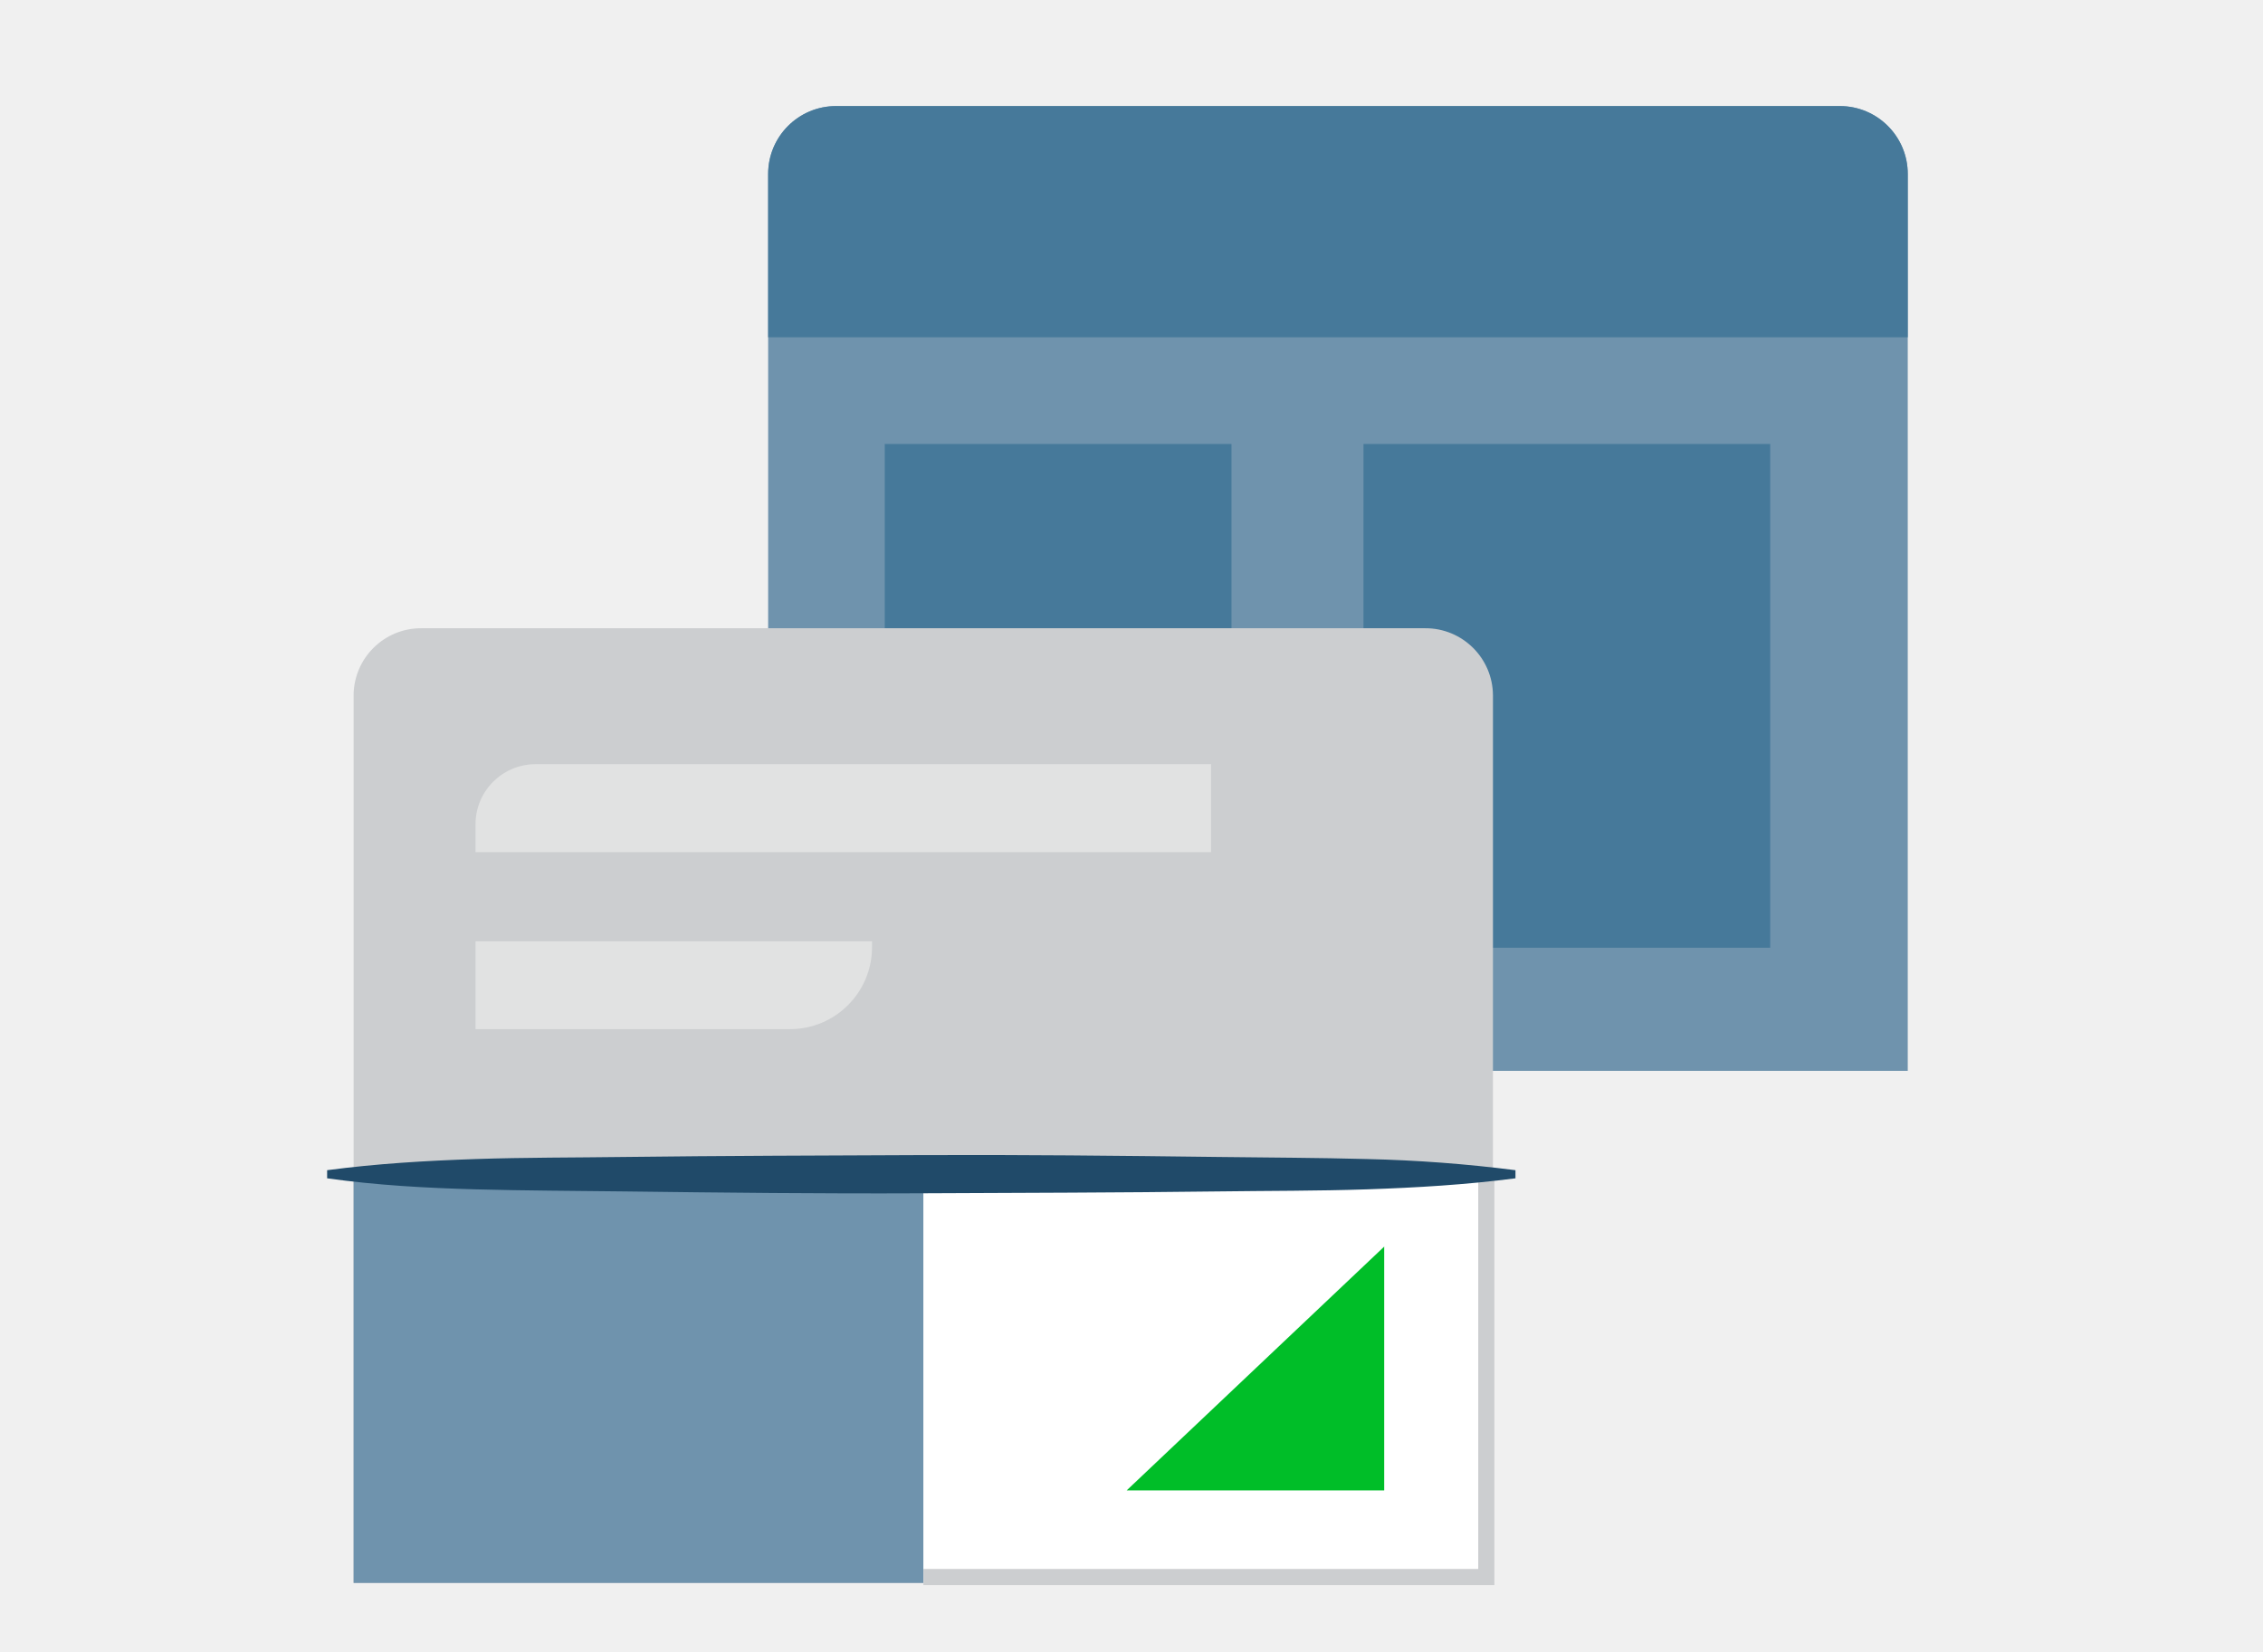
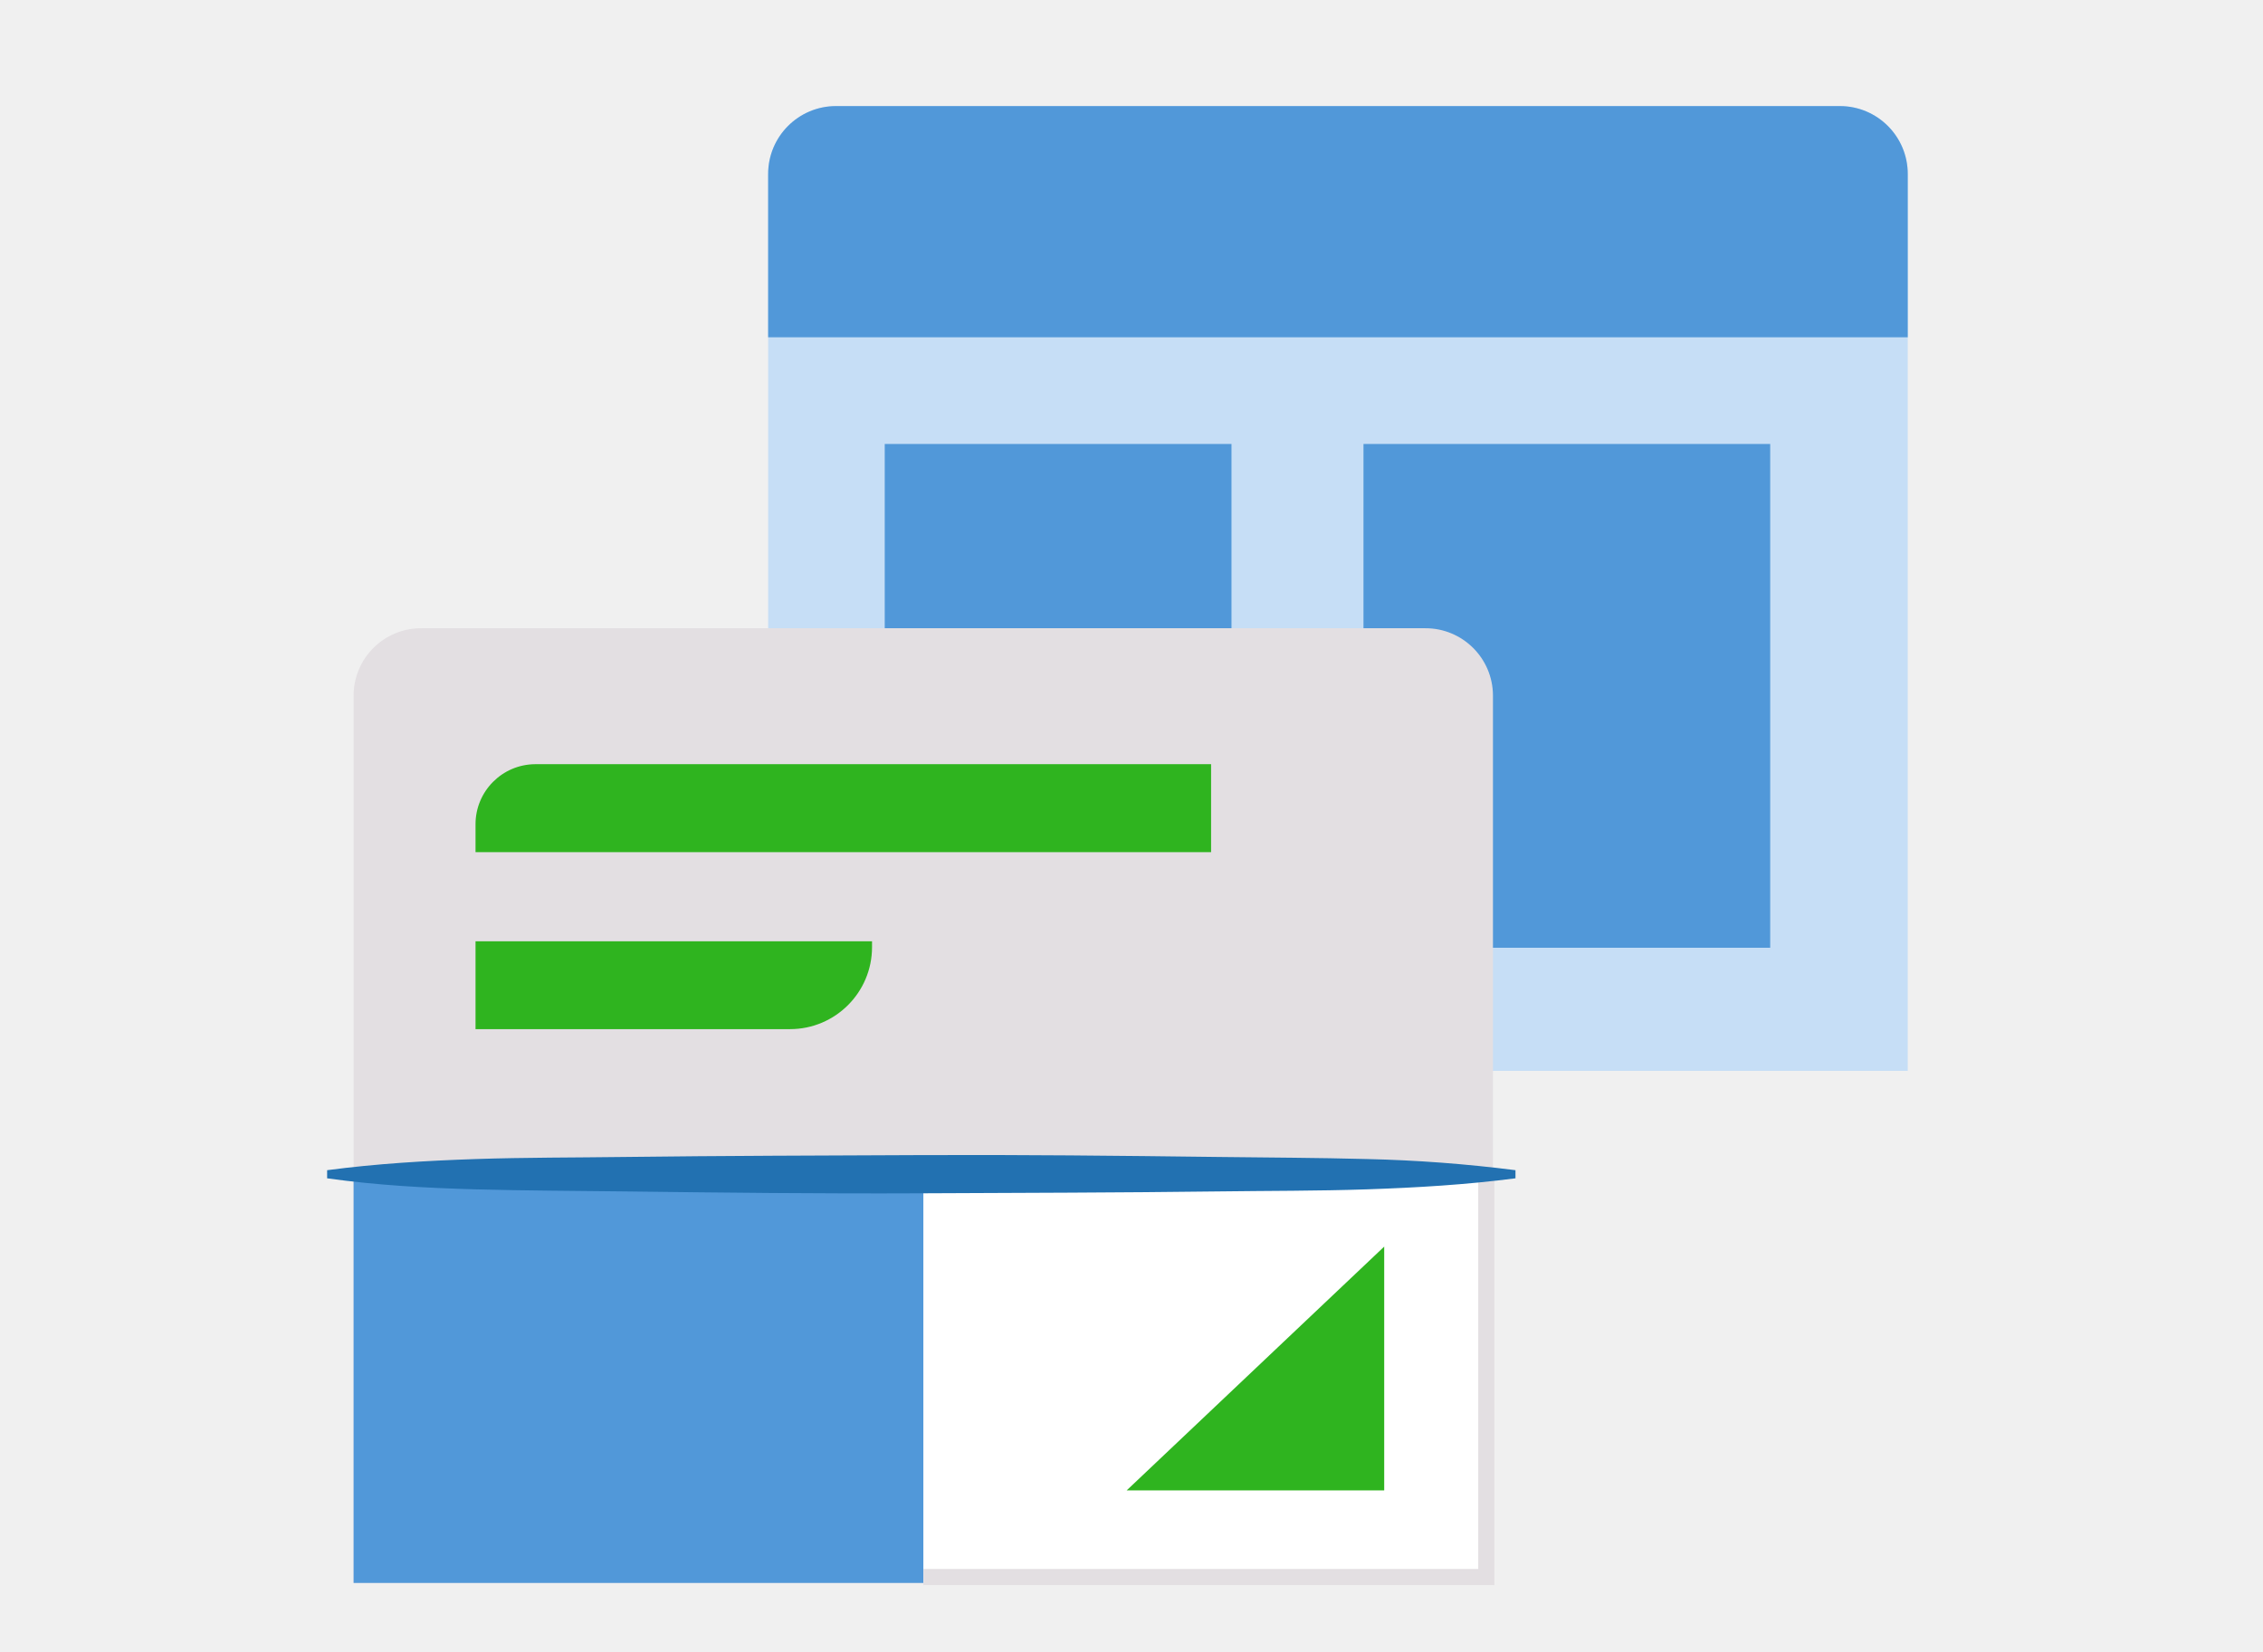
<svg xmlns="http://www.w3.org/2000/svg" viewBox="0 0 1600 1168">
  <defs>
-     <style>.cls-1{fill:#6F93AD}.cls-2{fill:#46799A}.cls-3{fill:#CCCED0}.cls-4{fill:#E1E2E2}.cls-5{fill:#fff}.cls-6,.cls-9{fill:none}.cls-6{stroke:#CCCED0;stroke-miterlimit:10;stroke-width:11.41px}.cls-7{fill:#00be28}.cls-8{fill:#204A69}</style>
+     <style>.c1{fill:#2271B1;}.c2{fill:#5198D9;}.c3{fill:#C6DEF6;}.c5{fill:#2FB41F;}.c8{fill:#E3DFE2;}.c9{fill:#FFF;}.c10{fill:none;}.s1{stroke:#E3DFE2;stroke-miterlimit:10;stroke-width:11.41px;}</style>
  </defs>
  <g id="jetpack-themes">
-     <g id="Layer_2" data-name="Layer 2">
-       <g id="Layer_1-2" data-name="Layer 1-2">
-         <path class="cls-1" d="M543.1 757.13V123a48 48 0 0 1 48-48h709.73a48 48 0 0 1 48 48v634.13z" />
-         <path class="cls-2" d="M625.53 313.91H870.7v337.68H625.53zm338.49 0h287.56v356.15H964zM543.1 238.47V123a48 48 0 0 1 48-48h709.73a48 48 0 0 1 48 48v115.47z" />
-         <path class="cls-3" d="M250 1119.17V491.65a47.69 47.69 0 0 1 47.91-47.47h709.81a47.69 47.69 0 0 1 47.84 47.47v627.52z" />
-         <path class="cls-4" d="M856.27 602.5H336.21v-19.65a42.47 42.47 0 0 1 42.17-42.55h477.89zM558.55 727.62H336.21V665.5h280.34v4.12a58 58 0 0 1-58 58z" />
-         <path class="cls-1" d="M250 830.51h426.32v288.66H250z" />
-         <path class="cls-5" d="M652.84 830.51h398v288.66h-398z" />
-         <path class="cls-6" d="M1050.87 830.51V1115h-398" />
-         <path class="cls-7" d="M978.67 881.37v172.37H796.58" />
-         <path class="cls-8" d="M1071.48 833.09c-35 4.56-70.07 6.62-105 7.8s-70.07 1-105 1.47c-70.07.89-139.84 1-210.13 1.33s-139.84-.44-210.06-1.33c-35-.44-70-.51-105-1.47s-70-2.87-105-7.8v-5.74c35-4.64 70-6.7 105-7.88s70.06-1 105-1.47c70.07-.88 139.85-1 210.06-1.32s139.84.44 210.13 1.32c35 .44 70 .52 105 1.47a1008.55 1008.55 0 0 1 105 7.88z" />
-       </g>
-     </g>
+     <path class="c3" d="M543.1 757.13V123a48 48 0 0 1 48-48h709.73a48 48 0 0 1 48 48v634.13z" />
+     <path class="c2" d="M625.53 313.91H870.7v337.68H625.53zm338.49 0h287.56v356.15H964zM543.1 238.47V123a48 48 0 0 1 48-48h709.73a48 48 0 0 1 48 48v115.47z" />
+     <path class="c8" d="M250 1119.17V491.65a47.69 47.69 0 0 1 47.91-47.47h709.81a47.69 47.69 0 0 1 47.84 47.47v627.52z" />
+     <path class="c5" d="M856.27 602.5H336.21v-19.65a42.47 42.47 0 0 1 42.17-42.55h477.89zM558.55 727.62H336.21V665.5h280.34v4.12a58 58 0 0 1-58 58z" />
+     <path class="c2" d="M250 830.51h426.32v288.66H250z" />
+     <path class="c9" d="M652.84 830.51h398v288.66h-398z" />
+     <path class="c9 s1" d="M1050.87 830.51V1115h-398" />
+     <path class="c5" d="M978.67 881.37v172.37H796.58" />
+     <path class="c1" d="M1071.48 833.09c-35 4.56-70.07 6.62-105 7.8s-70.07 1-105 1.47c-70.07.89-139.84 1-210.13 1.33s-139.84-.44-210.06-1.33c-35-.44-70-.51-105-1.47s-70-2.87-105-7.8v-5.74c35-4.64 70-6.7 105-7.88s70.06-1 105-1.47c70.07-.88 139.85-1 210.06-1.32s139.84.44 210.13 1.32c35 .44 70 .52 105 1.47a1008.55 1008.55 0 0 1 105 7.88z" />
  </g>
  <g id="clear_rectangle" data-name="clear rectangle">
-     <path id="Layer_4" data-name="Layer 4" class="cls-9" d="M0 0h1600v1168H0z" />
+     <path class="c10" d="M0 0h1600v1168H0z" />
  </g>
</svg>
